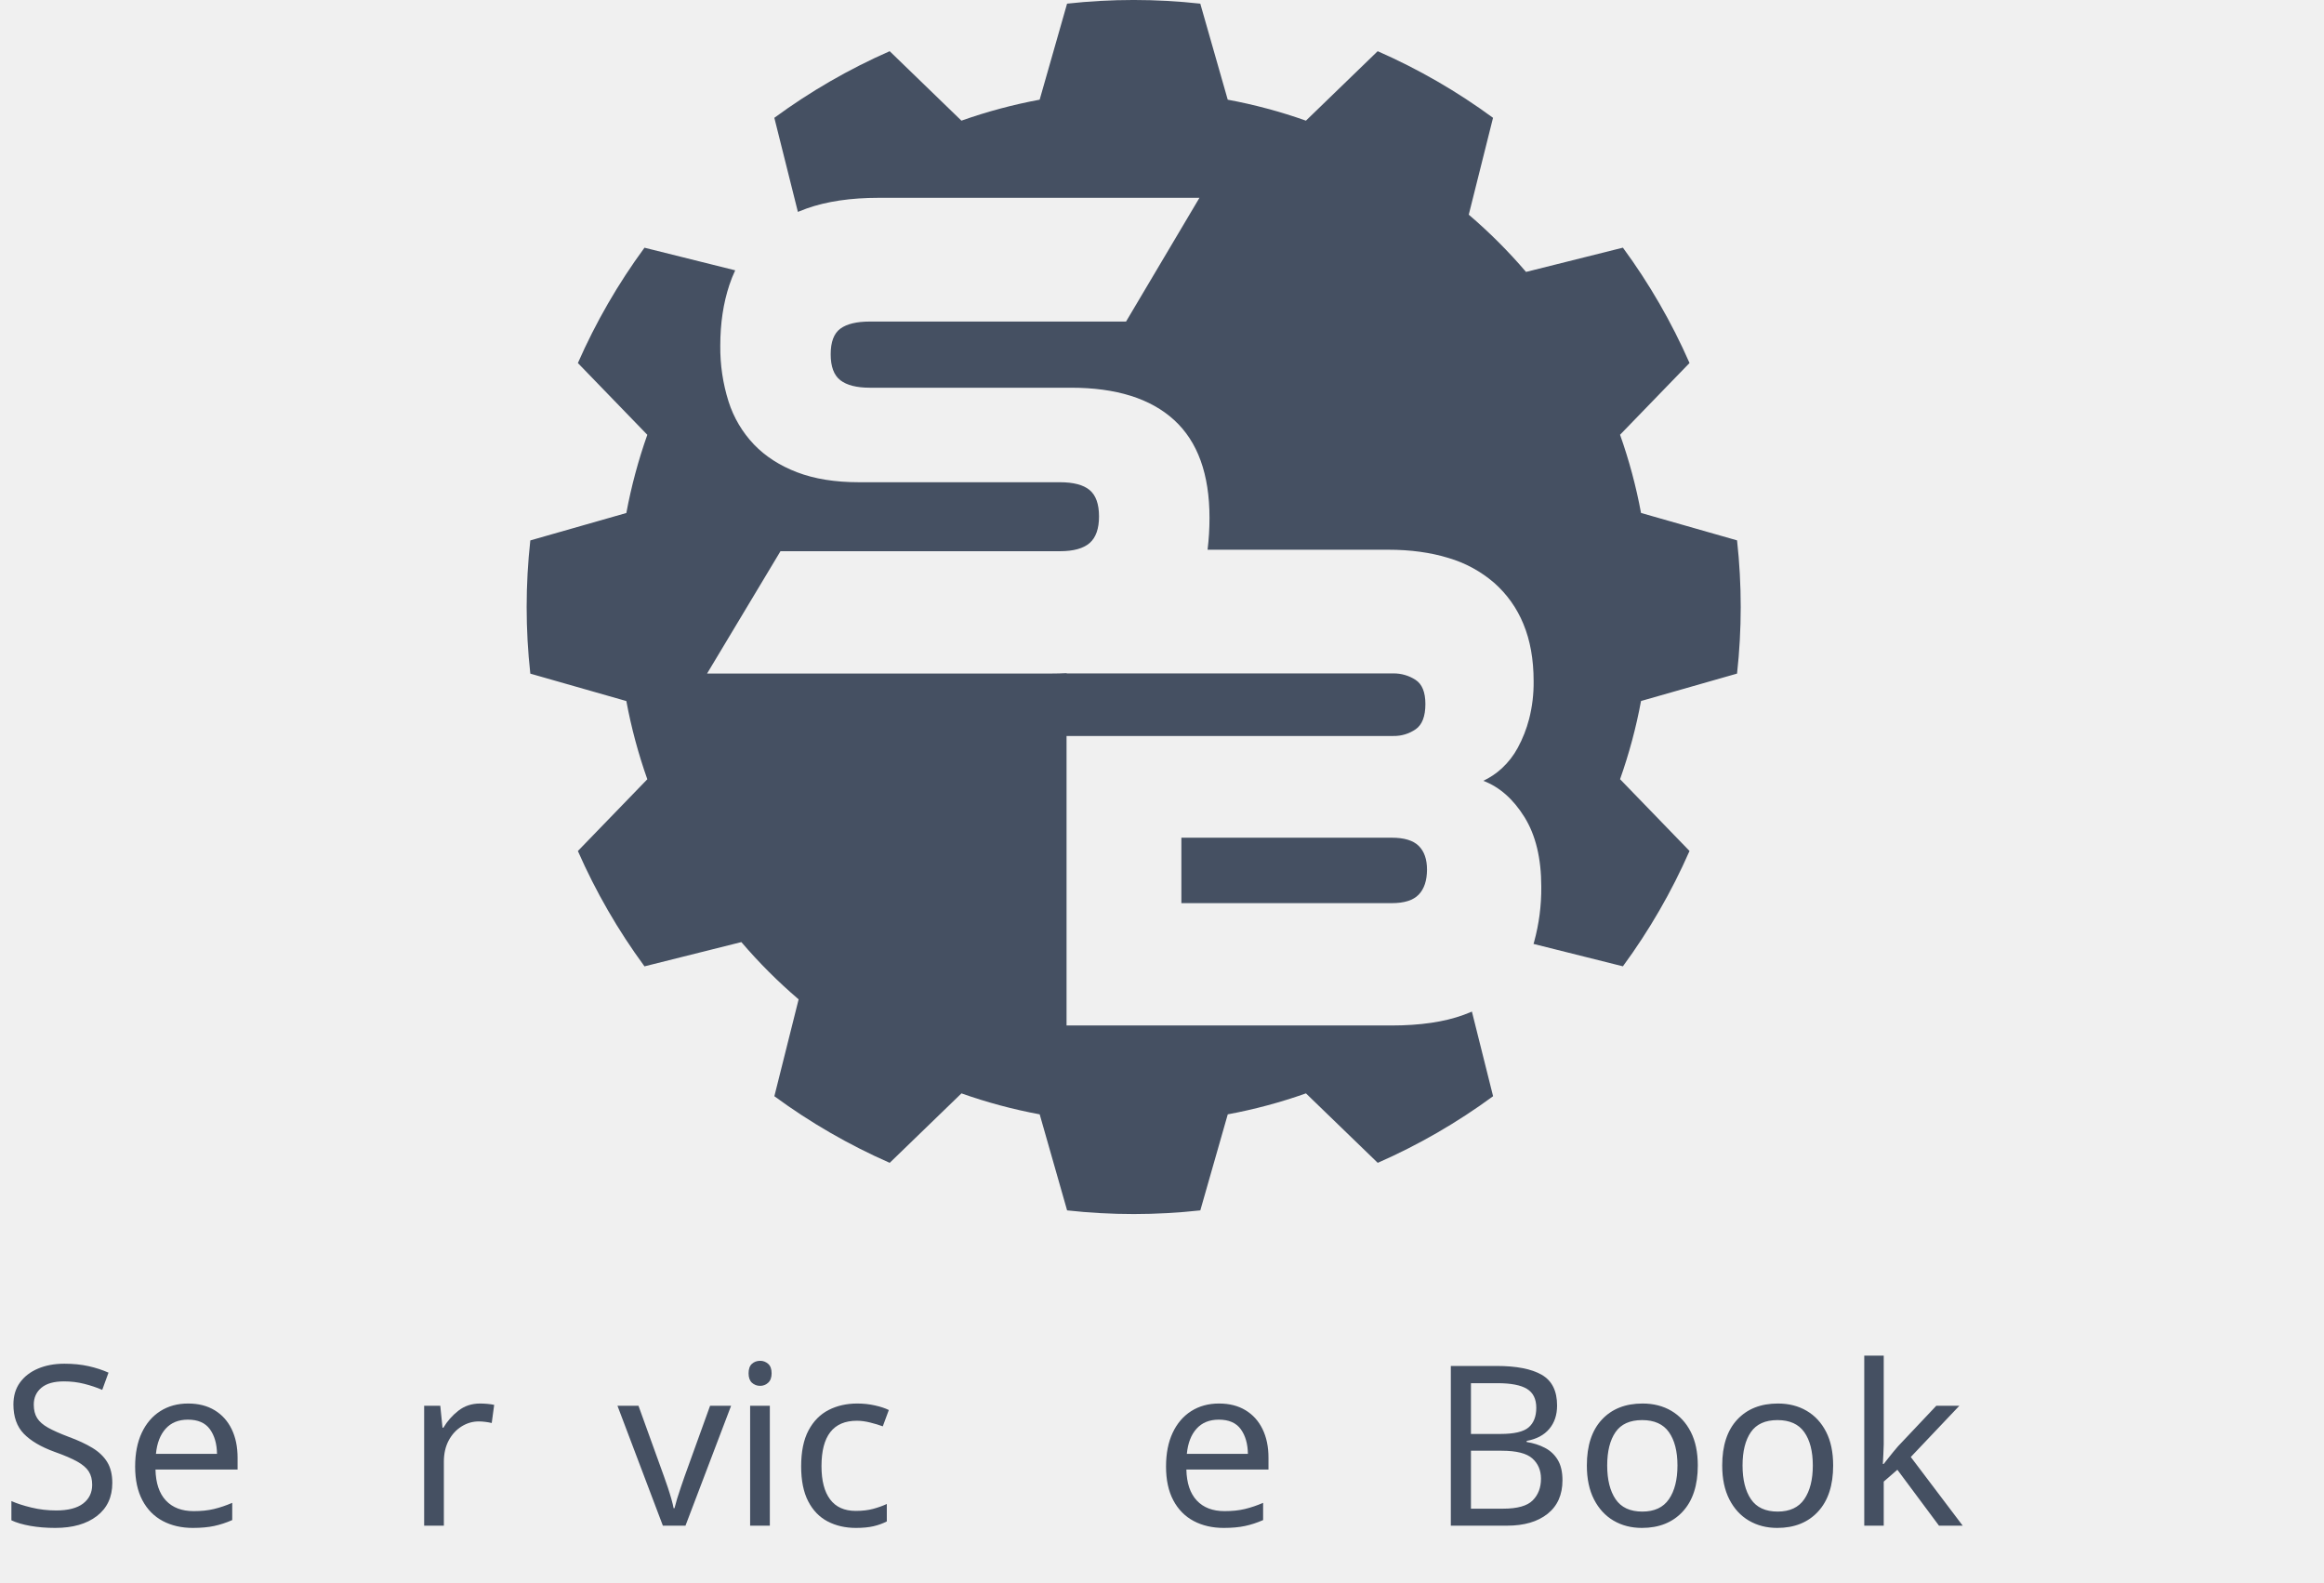
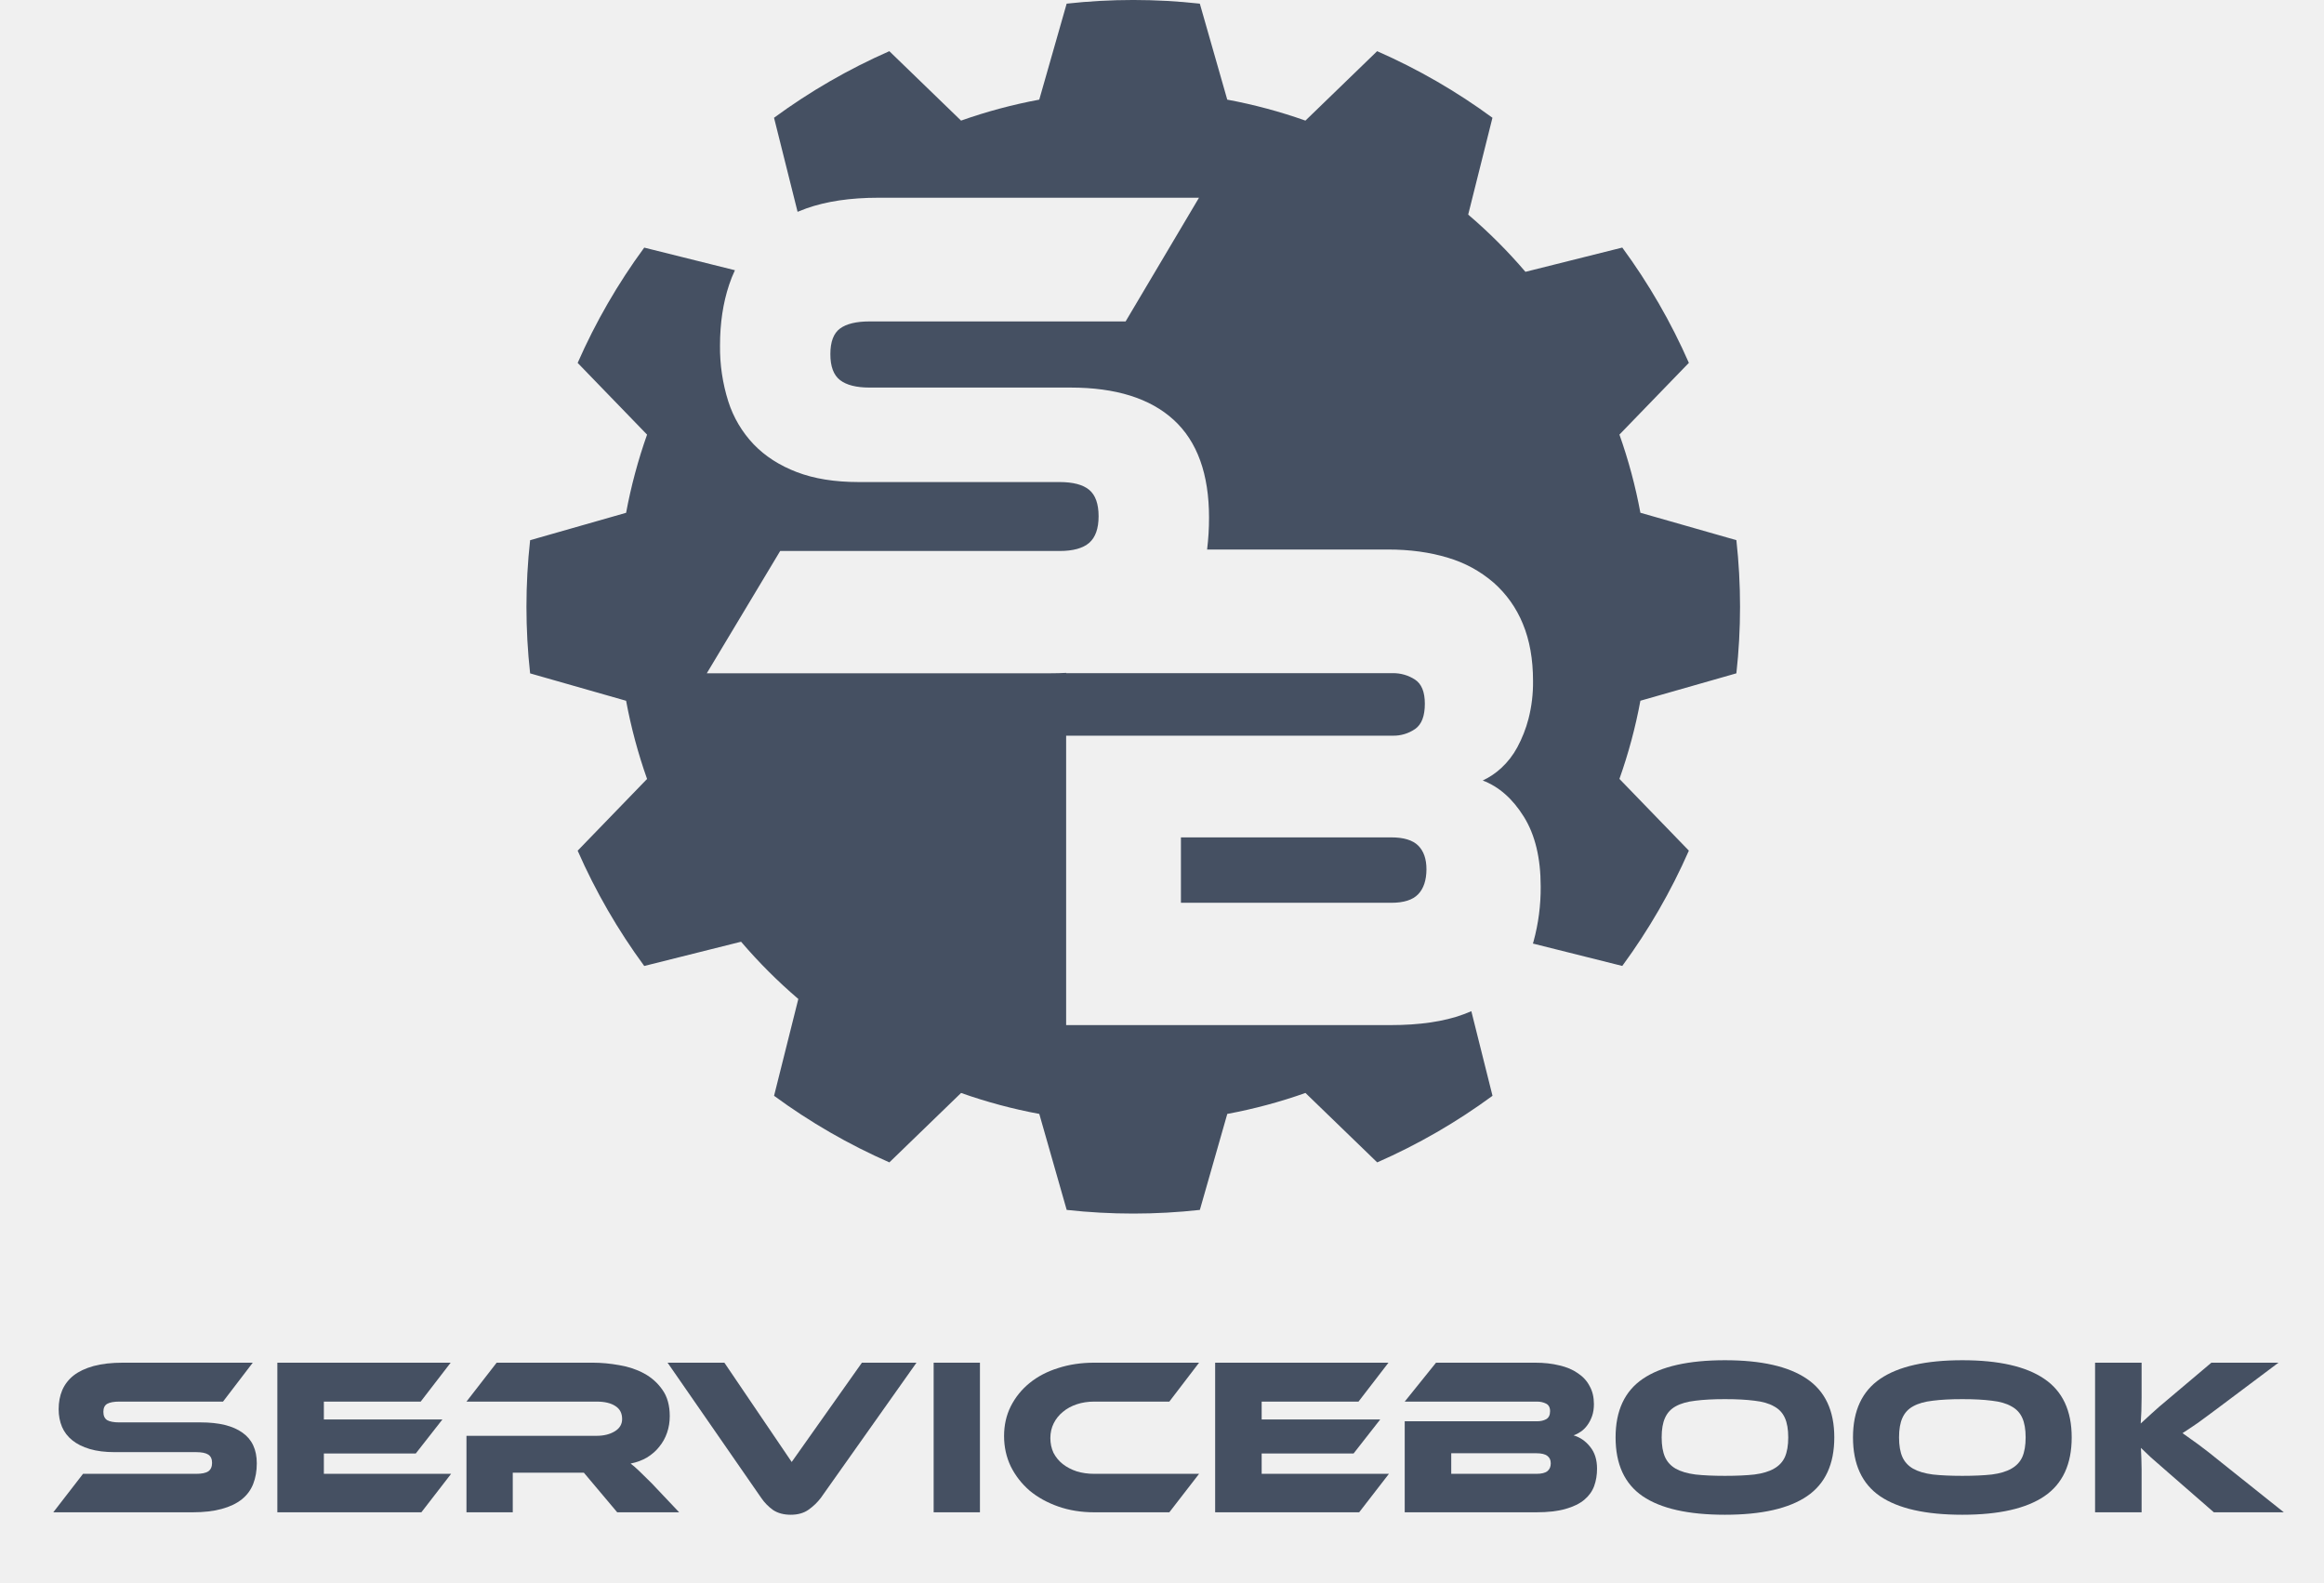
- <svg xmlns="http://www.w3.org/2000/svg" id="Layer_1" data-name="Layer 1" viewBox="0 0 1551.4 1056.62">
+ <svg xmlns="http://www.w3.org/2000/svg" width="1552" height="1057" viewBox="0 0 1552 1057" fill="none">
+   <g clip-path="url(#clip0)">
+     <path d="M134.006 949.961C146.252 949.961 155.562 952.251 161.934 956.831C168.306 961.312 171.492 968.132 171.492 977.292C171.492 982.37 170.696 986.95 169.103 991.032C167.51 995.115 164.971 998.55 161.486 1001.34C158.001 1004.13 153.521 1006.27 148.045 1007.76C142.668 1009.25 136.196 1010 128.629 1010H35.584L55.447 984.312H131.019C134.703 984.312 137.391 983.764 139.084 982.669C140.776 981.474 141.622 979.582 141.622 976.994C141.622 974.405 140.776 972.563 139.084 971.468C137.391 970.372 134.703 969.825 131.019 969.825H76.655C70.183 969.825 64.608 969.128 59.928 967.734C55.248 966.34 51.365 964.398 48.279 961.909C45.192 959.42 42.902 956.433 41.409 952.948C39.915 949.364 39.168 945.431 39.168 941.15C39.168 936.47 39.965 932.238 41.558 928.455C43.251 924.572 45.79 921.286 49.175 918.598C52.66 915.909 57.09 913.818 62.467 912.325C67.943 910.831 74.465 910.085 82.032 910.085H168.804L148.941 936.072H79.642C76.058 936.072 73.37 936.569 71.577 937.565C69.885 938.561 69.038 940.353 69.038 942.942C69.038 945.53 69.885 947.372 71.577 948.468C73.37 949.463 76.058 949.961 79.642 949.961H134.006Z" fill="#455062" />
+     <path d="M301.261 984.312L281.398 1010H185.216V910.085H300.963L280.95 936.072H216.281V948.02H295.437L277.664 970.721H216.281V984.312H301.261Z" fill="#455062" />
+     <path d="M453.547 1010H412.177L389.924 983.565H342.431V1010H311.515V958.922H398.437C403.216 958.922 407.248 957.927 410.534 955.935C413.82 953.944 415.463 951.206 415.463 947.721C415.463 943.838 413.969 940.95 410.982 939.059C407.995 937.067 403.813 936.072 398.437 936.072H311.515L331.677 910.085H395.898C401.573 910.085 407.448 910.632 413.521 911.728C419.595 912.723 425.121 914.565 430.099 917.254C435.077 919.942 439.16 923.576 442.346 928.156C445.631 932.736 447.274 938.611 447.274 945.779C447.274 949.662 446.677 953.346 445.482 956.831C444.287 960.316 442.545 963.452 440.255 966.24C438.064 969.028 435.326 971.418 432.041 973.409C428.854 975.301 425.22 976.645 421.138 977.442C422.831 978.736 424.722 980.379 426.813 982.37C428.904 984.361 431.692 987.1 435.177 990.584L453.547 1010Z" fill="#455062" />
+     <path d="M483.748 910.085L528.703 976.396L575.599 910.085H612.04L548.118 1000.44C545.928 1003.33 543.239 1005.92 540.053 1008.21C536.867 1010.5 532.885 1011.64 528.105 1011.64C523.426 1011.64 519.493 1010.6 516.307 1008.51C513.22 1006.32 510.582 1003.63 508.391 1000.44L445.813 910.085H483.748Z" fill="#455062" />
+     <path d="M654.42 1010H623.505V910.085H654.42V1010Z" fill="#455062" />
+     <path d="M800.764 984.312L780.9 1010H730.718C722.056 1010 714.041 1008.71 706.673 1006.12C699.305 1003.53 692.933 999.993 687.556 995.513C682.279 990.933 678.097 985.556 675.011 979.383C672.024 973.11 670.53 966.34 670.53 959.072C670.53 951.803 672.024 945.182 675.011 939.208C678.097 933.134 682.279 927.957 687.556 923.676C692.933 919.295 699.305 915.959 706.673 913.669C714.041 911.28 722.056 910.085 730.718 910.085H800.764L780.9 936.072H730.718C726.537 936.072 722.653 936.669 719.069 937.864C715.485 939.059 712.398 940.751 709.809 942.942C707.221 945.033 705.18 947.572 703.686 950.559C702.193 953.546 701.446 956.831 701.446 960.416C701.446 964 702.143 967.286 703.537 970.273C705.03 973.16 707.071 975.649 709.66 977.74C712.348 979.831 715.485 981.474 719.069 982.669C722.653 983.764 726.537 984.312 730.718 984.312H800.764Z" fill="#455062" />
+     <path d="M927.54 984.312L907.676 1010H811.495V910.085H927.241L907.228 936.072H842.559V948.02H921.715L903.942 970.721H842.559V984.312H927.54Z" fill="#455062" />
+     <path d="M1050.85 958.623C1055.23 959.918 1058.92 962.457 1061.9 966.24C1064.99 970.024 1066.53 974.903 1066.53 980.877C1066.53 985.058 1065.89 988.942 1064.59 992.526C1063.3 996.011 1061.11 999.048 1058.02 1001.64C1054.93 1004.23 1050.75 1006.27 1045.47 1007.76C1040.3 1009.25 1033.78 1010 1025.91 1010H938.092V949.214H1026.51C1028.8 949.214 1030.79 948.766 1032.48 947.87C1034.27 946.875 1035.17 945.082 1035.17 942.494C1035.17 940.005 1034.27 938.312 1032.48 937.416C1030.69 936.52 1028.7 936.072 1026.51 936.072H938.092L959.001 910.085H1025.16C1031.14 910.085 1036.51 910.682 1041.29 911.877C1046.17 912.972 1050.3 914.715 1053.69 917.104C1057.17 919.394 1059.81 922.282 1061.6 925.766C1063.5 929.152 1064.44 933.134 1064.44 937.714C1064.44 940.701 1064.04 943.34 1063.25 945.63C1062.45 947.92 1061.41 949.961 1060.11 951.753C1058.92 953.446 1057.47 954.89 1055.78 956.085C1054.19 957.18 1052.54 958.026 1050.85 958.623ZM969.157 970.572V984.312H1026.06C1029.44 984.312 1031.88 983.714 1033.38 982.52C1034.87 981.325 1035.62 979.582 1035.62 977.292C1035.62 975.102 1034.87 973.459 1033.38 972.364C1031.88 971.169 1029.44 970.572 1026.06 970.572H969.157Z" fill="#455062" />
+     <path d="M1151.94 908.442C1176.24 908.442 1194.46 912.574 1206.6 920.838C1218.85 929.102 1224.97 942.145 1224.97 959.968C1224.97 977.89 1218.9 990.983 1206.75 999.247C1194.61 1007.51 1176.34 1011.64 1151.94 1011.64C1127.45 1011.64 1109.13 1007.51 1096.98 999.247C1084.93 990.983 1078.91 977.89 1078.91 959.968C1078.91 942.145 1084.98 929.102 1097.13 920.838C1109.28 912.574 1127.55 908.442 1151.94 908.442ZM1151.94 985.656C1159.71 985.656 1166.28 985.357 1171.66 984.76C1177.03 984.063 1181.36 982.768 1184.65 980.877C1188.03 978.985 1190.47 976.396 1191.97 973.11C1193.46 969.725 1194.21 965.344 1194.21 959.968C1194.21 954.591 1193.46 950.26 1191.97 946.974C1190.47 943.589 1188.03 941 1184.65 939.208C1181.36 937.316 1177.03 936.072 1171.66 935.474C1166.28 934.777 1159.71 934.429 1151.94 934.429C1144.18 934.429 1137.6 934.777 1132.23 935.474C1126.85 936.072 1122.47 937.316 1119.08 939.208C1115.8 941 1113.41 943.589 1111.92 946.974C1110.42 950.26 1109.68 954.591 1109.68 959.968C1109.68 965.344 1110.42 969.725 1111.92 973.11C1113.41 976.396 1115.8 978.985 1119.08 980.877C1122.47 982.768 1126.85 984.063 1132.23 984.76C1137.6 985.357 1144.18 985.656 1151.94 985.656Z" fill="#455062" />
+     <path d="M1310.48 908.442C1334.77 908.442 1352.99 912.574 1365.14 920.838C1377.39 929.102 1383.51 942.145 1383.51 959.968C1383.51 977.89 1377.44 990.983 1365.29 999.247C1353.14 1007.51 1334.87 1011.64 1310.48 1011.64C1285.99 1011.64 1267.67 1007.51 1255.52 999.247C1243.47 990.983 1237.45 977.89 1237.45 959.968C1237.45 942.145 1243.52 929.102 1255.67 920.838C1267.82 912.574 1286.09 908.442 1310.48 908.442ZM1310.48 985.656C1318.25 985.656 1324.82 985.357 1330.19 984.76C1335.57 984.063 1339.9 982.768 1343.19 980.877C1346.57 978.985 1349.01 976.396 1350.51 973.11C1352 969.725 1352.75 965.344 1352.75 959.968C1352.75 954.591 1352 950.26 1350.51 946.974C1349.01 943.589 1346.57 941 1343.19 939.208C1339.9 937.316 1335.57 936.072 1330.19 935.474C1324.82 934.777 1318.25 934.429 1310.48 934.429C1302.71 934.429 1296.14 934.777 1290.77 935.474C1285.39 936.072 1281.01 937.316 1277.62 939.208C1274.34 941 1271.95 943.589 1270.45 946.974C1268.96 950.26 1268.21 954.591 1268.21 959.968C1268.21 965.344 1268.96 969.725 1270.45 973.11C1271.95 976.396 1274.34 978.985 1277.62 980.877C1281.01 982.768 1285.39 984.063 1290.77 984.76C1296.14 985.357 1302.71 985.656 1310.48 985.656Z" fill="#455062" />
+     <path d="M1525.17 1010H1478.43L1448.26 983.714C1443.08 979.234 1439.1 975.749 1436.31 973.26C1433.62 970.771 1431.43 968.68 1429.74 966.987C1429.84 969.277 1429.94 971.667 1430.04 974.156C1430.14 976.545 1430.19 978.935 1430.19 981.325V1010H1399.12V910.085H1430.19V933.234C1430.19 936.321 1430.14 939.357 1430.04 942.344C1429.94 945.331 1429.79 948.119 1429.59 950.708C1431.58 948.916 1433.97 946.725 1436.76 944.137C1439.65 941.448 1443.38 938.212 1447.96 934.429L1476.78 910.085H1521.59L1483.36 938.76C1480.07 941.249 1477.13 943.44 1474.54 945.331C1472.06 947.223 1469.82 948.866 1467.82 950.26C1465.83 951.654 1463.99 952.898 1462.3 953.994C1460.7 955.089 1459.11 956.134 1457.52 957.13C1460.41 959.121 1463.89 961.61 1467.97 964.597C1472.06 967.584 1477.33 971.717 1483.8 976.994L1525.17 1010Z" fill="#455062" />
+     <path fill-rule="evenodd" clip-rule="evenodd" d="M788.64 559.29V602.94H929.07C937.423 602.94 943.423 601.04 947.07 597.24C950.717 593.44 952.563 587.9 952.61 580.62C952.61 573.653 950.763 568.35 947.07 564.71C943.377 561.07 937.377 559.25 929.07 559.25H788.64V559.29ZM532.64 141.47L516.91 78.65C540.87 61.051 566.692 46.138 593.91 34.18L641.81 80.55C658.823 74.523 676.284 69.842 694.03 66.55L712.33 2.44C741.883 -0.824 771.706 -0.824 801.26 2.44L819.58 66.55C837.32 69.84 854.774 74.521 871.78 80.55L919.68 34.18C946.902 46.13 972.725 61.043 996.68 78.65L980.48 143.32C994.209 155.034 1006.99 167.814 1018.71 181.54L1083.38 165.34C1100.98 189.297 1115.9 215.12 1127.85 242.34L1081.48 290.24C1087.51 307.249 1092.19 324.706 1095.48 342.45L1159.58 360.75C1162.84 390.307 1162.84 420.133 1159.58 449.69L1095.48 467.99C1092.19 485.733 1087.51 503.191 1081.48 520.2L1127.85 568.11C1115.9 595.33 1100.98 621.153 1083.38 645.11L1023.7 630.16L1024.11 628.8C1027.39 616.816 1029 604.435 1028.89 592.01C1028.89 573.016 1025.15 557.506 1017.66 545.48C1010.17 533.453 1001.02 525.383 990.19 521.27C994.705 519.143 998.869 516.341 1002.54 512.96C1006.84 508.995 1010.45 504.341 1013.22 499.19C1016.51 493.109 1019.05 486.652 1020.78 479.96C1022.88 471.74 1023.88 463.282 1023.78 454.8C1023.78 440.24 1021.51 427.5 1016.96 416.58C1012.66 406.023 1005.97 396.61 997.41 389.08C988.519 381.41 978.083 375.742 966.81 372.46C954.903 368.82 941.57 367 926.81 367H806.12C806.985 359.94 807.416 352.833 807.41 345.72C807.41 316.6 799.55 294.84 783.83 280.44C768.11 266.04 745.137 258.84 714.91 258.84H580.7C571.86 258.84 565.287 257.173 560.98 253.84C556.673 250.507 554.523 244.73 554.53 236.51C554.53 228.283 556.68 222.587 560.98 219.42C565.28 216.253 571.853 214.67 580.7 214.67H751.7L800.7 132.06H586.61C567.943 132.06 551.91 134.433 538.51 139.18C536.51 139.94 534.55 140.66 532.65 141.46L532.64 141.47ZM490.8 180.47C489.305 183.63 488.006 186.88 486.91 190.2C482.85 202.386 480.823 215.917 480.83 230.79C480.687 243.427 482.551 256.007 486.35 268.06C489.759 278.801 495.573 288.624 503.35 296.78C510.963 304.693 520.547 310.863 532.1 315.29C543.653 319.716 557.4 321.933 573.34 321.94H707.5C716.593 321.94 723.223 323.68 727.39 327.16C731.557 330.64 733.647 336.496 733.66 344.73C733.66 352.956 731.57 358.89 727.39 362.53C723.21 366.17 716.58 367.99 707.5 367.99H521.01L472.01 449.65H701.59C705.2 449.65 708.7 449.56 712.1 449.38L711.98 449.57H930.17C935.395 449.52 940.52 451.005 944.91 453.84C949.317 456.686 951.523 462.066 951.53 469.98C951.53 478.206 949.38 483.823 945.08 486.83C940.704 489.863 935.483 491.441 930.16 491.34H711.98V684.62H928.69C948.097 684.62 964.253 682.246 977.16 677.5C979.02 676.81 980.81 676.09 982.58 675.34L996.72 731.84C972.765 749.447 946.943 764.361 919.72 776.31L871.8 729.94C854.794 735.968 837.34 740.649 819.6 743.94L801.28 808.05C771.726 811.313 741.903 811.313 712.35 808.05L694.05 743.94C676.304 740.646 658.844 735.965 641.83 729.94L593.93 776.31C566.712 764.352 540.89 749.439 516.93 731.84L533.13 667.17C519.405 655.447 506.622 642.665 494.9 628.94L430.23 645.14C412.63 621.182 397.72 595.36 385.77 568.14L432.12 520.23C426.1 503.218 421.419 485.761 418.12 468.02L354.02 449.72C350.756 420.163 350.756 390.337 354.02 360.78L418.12 342.48C421.419 324.738 426.1 307.282 432.12 290.27L385.77 242.37C397.721 215.15 412.63 189.328 430.23 165.37L490.8 180.47Z" fill="#455062" />
+   </g>
  <defs>
-     <style>.cls-1{font-size:149.35px;font-family:Ethnocentric;}.cls-1,.cls-4{fill:#455062;}.cls-2{letter-spacing:-11px;}.cls-3{letter-spacing:57px;}.cls-4{fill-rule:evenodd;}</style>
+     <clipPath id="clip0">
+       <rect width="1551.4" height="1056.62" fill="white" />
+     </clipPath>
  </defs>
-   <text class="cls-1" transform="translate(0 1018.54)">Se<tspan class="cls-2" x="270.46" y="0">r</tspan>
-     <tspan x="412.19" y="0">vic</tspan>
-     <tspan class="cls-3" x="770.17" y="0">e</tspan>
-     <tspan x="954.02" y="0">Book</tspan>
-   </text>
-   <path class="cls-4" d="M971.23,578.35V622h140.43q12.53,0,18-5.7t5.54-16.62q0-10.45-5.54-15.91t-18-5.46H971.23Zm-256-417.82L699.5,97.71a405.87,405.87,0,0,1,77-44.47l47.9,46.37a344.76,344.76,0,0,1,52.22-14l18.3-64.11a405.11,405.11,0,0,1,88.93,0l18.32,64.11a343.91,343.91,0,0,1,52.2,14l47.9-46.37a404.66,404.66,0,0,1,77,44.47l-16.2,64.67a343,343,0,0,1,38.23,38.22l64.67-16.2a405.2,405.2,0,0,1,44.47,77l-46.37,47.9a344,344,0,0,1,14,52.21l64.1,18.3a405.2,405.2,0,0,1,0,88.94l-64.1,18.3a344,344,0,0,1-14,52.21l46.37,47.91a405.12,405.12,0,0,1-44.47,77l-59.68-14.95,0.41-1.36a134.5,134.5,0,0,0,4.78-36.79q0-28.49-11.23-46.53t-27.47-24.21a49.14,49.14,0,0,0,12.35-8.31,52.68,52.68,0,0,0,10.68-13.77,85.44,85.44,0,0,0,7.56-19.23,97,97,0,0,0,3-25.16q0-21.84-6.82-38.22A73.63,73.63,0,0,0,1180,408.14a81.9,81.9,0,0,0-30.6-16.62q-17.86-5.46-40-5.46H988.71A173.71,173.71,0,0,0,990,364.78q0-43.68-23.58-65.28t-68.92-21.6H763.29q-13.26,0-19.72-5t-6.45-17.33q0-12.34,6.45-17.09t19.72-4.75h171l49-82.61H769.2q-28,0-48.1,7.12C719.1,159,717.14,159.72,715.24,160.52Zm-41.84,39a85.39,85.39,0,0,0-3.89,9.73q-6.09,18.28-6.08,40.59a119.49,119.49,0,0,0,5.52,37.27,74.1,74.1,0,0,0,17,28.72q11.42,11.87,28.75,18.51T755.93,341H890.09q13.64,0,19.89,5.22t6.27,17.57q0,12.34-6.27,17.8t-19.89,5.46H703.6l-49,81.66H884.18c3.61,0,7.11-.09,10.51-0.27l-0.12.19h218.19a26.7,26.7,0,0,1,14.74,4.27q6.61,4.27,6.62,16.14,0,12.34-6.45,16.85a25.35,25.35,0,0,1-14.92,4.51H894.57V703.68h216.71q29.11,0,48.47-7.12c1.86-.69,3.65-1.41,5.42-2.16l14.14,56.5a404.56,404.56,0,0,1-77,44.47L1054.39,749a344.13,344.13,0,0,1-52.2,14l-18.32,64.11a405.11,405.11,0,0,1-88.93,0L876.64,763a345,345,0,0,1-52.22-14l-47.9,46.37a405.77,405.77,0,0,1-77-44.47l16.2-64.67A344.59,344.59,0,0,1,677.49,648l-64.67,16.2a405.13,405.13,0,0,1-44.46-77l46.35-47.91a346.27,346.27,0,0,1-14-52.21l-64.1-18.3a405.2,405.2,0,0,1,0-88.94l64.1-18.3a346.29,346.29,0,0,1,14-52.21l-46.35-47.9a405.21,405.21,0,0,1,44.46-77Z" transform="translate(-182.59 -19.06)" />
</svg>
